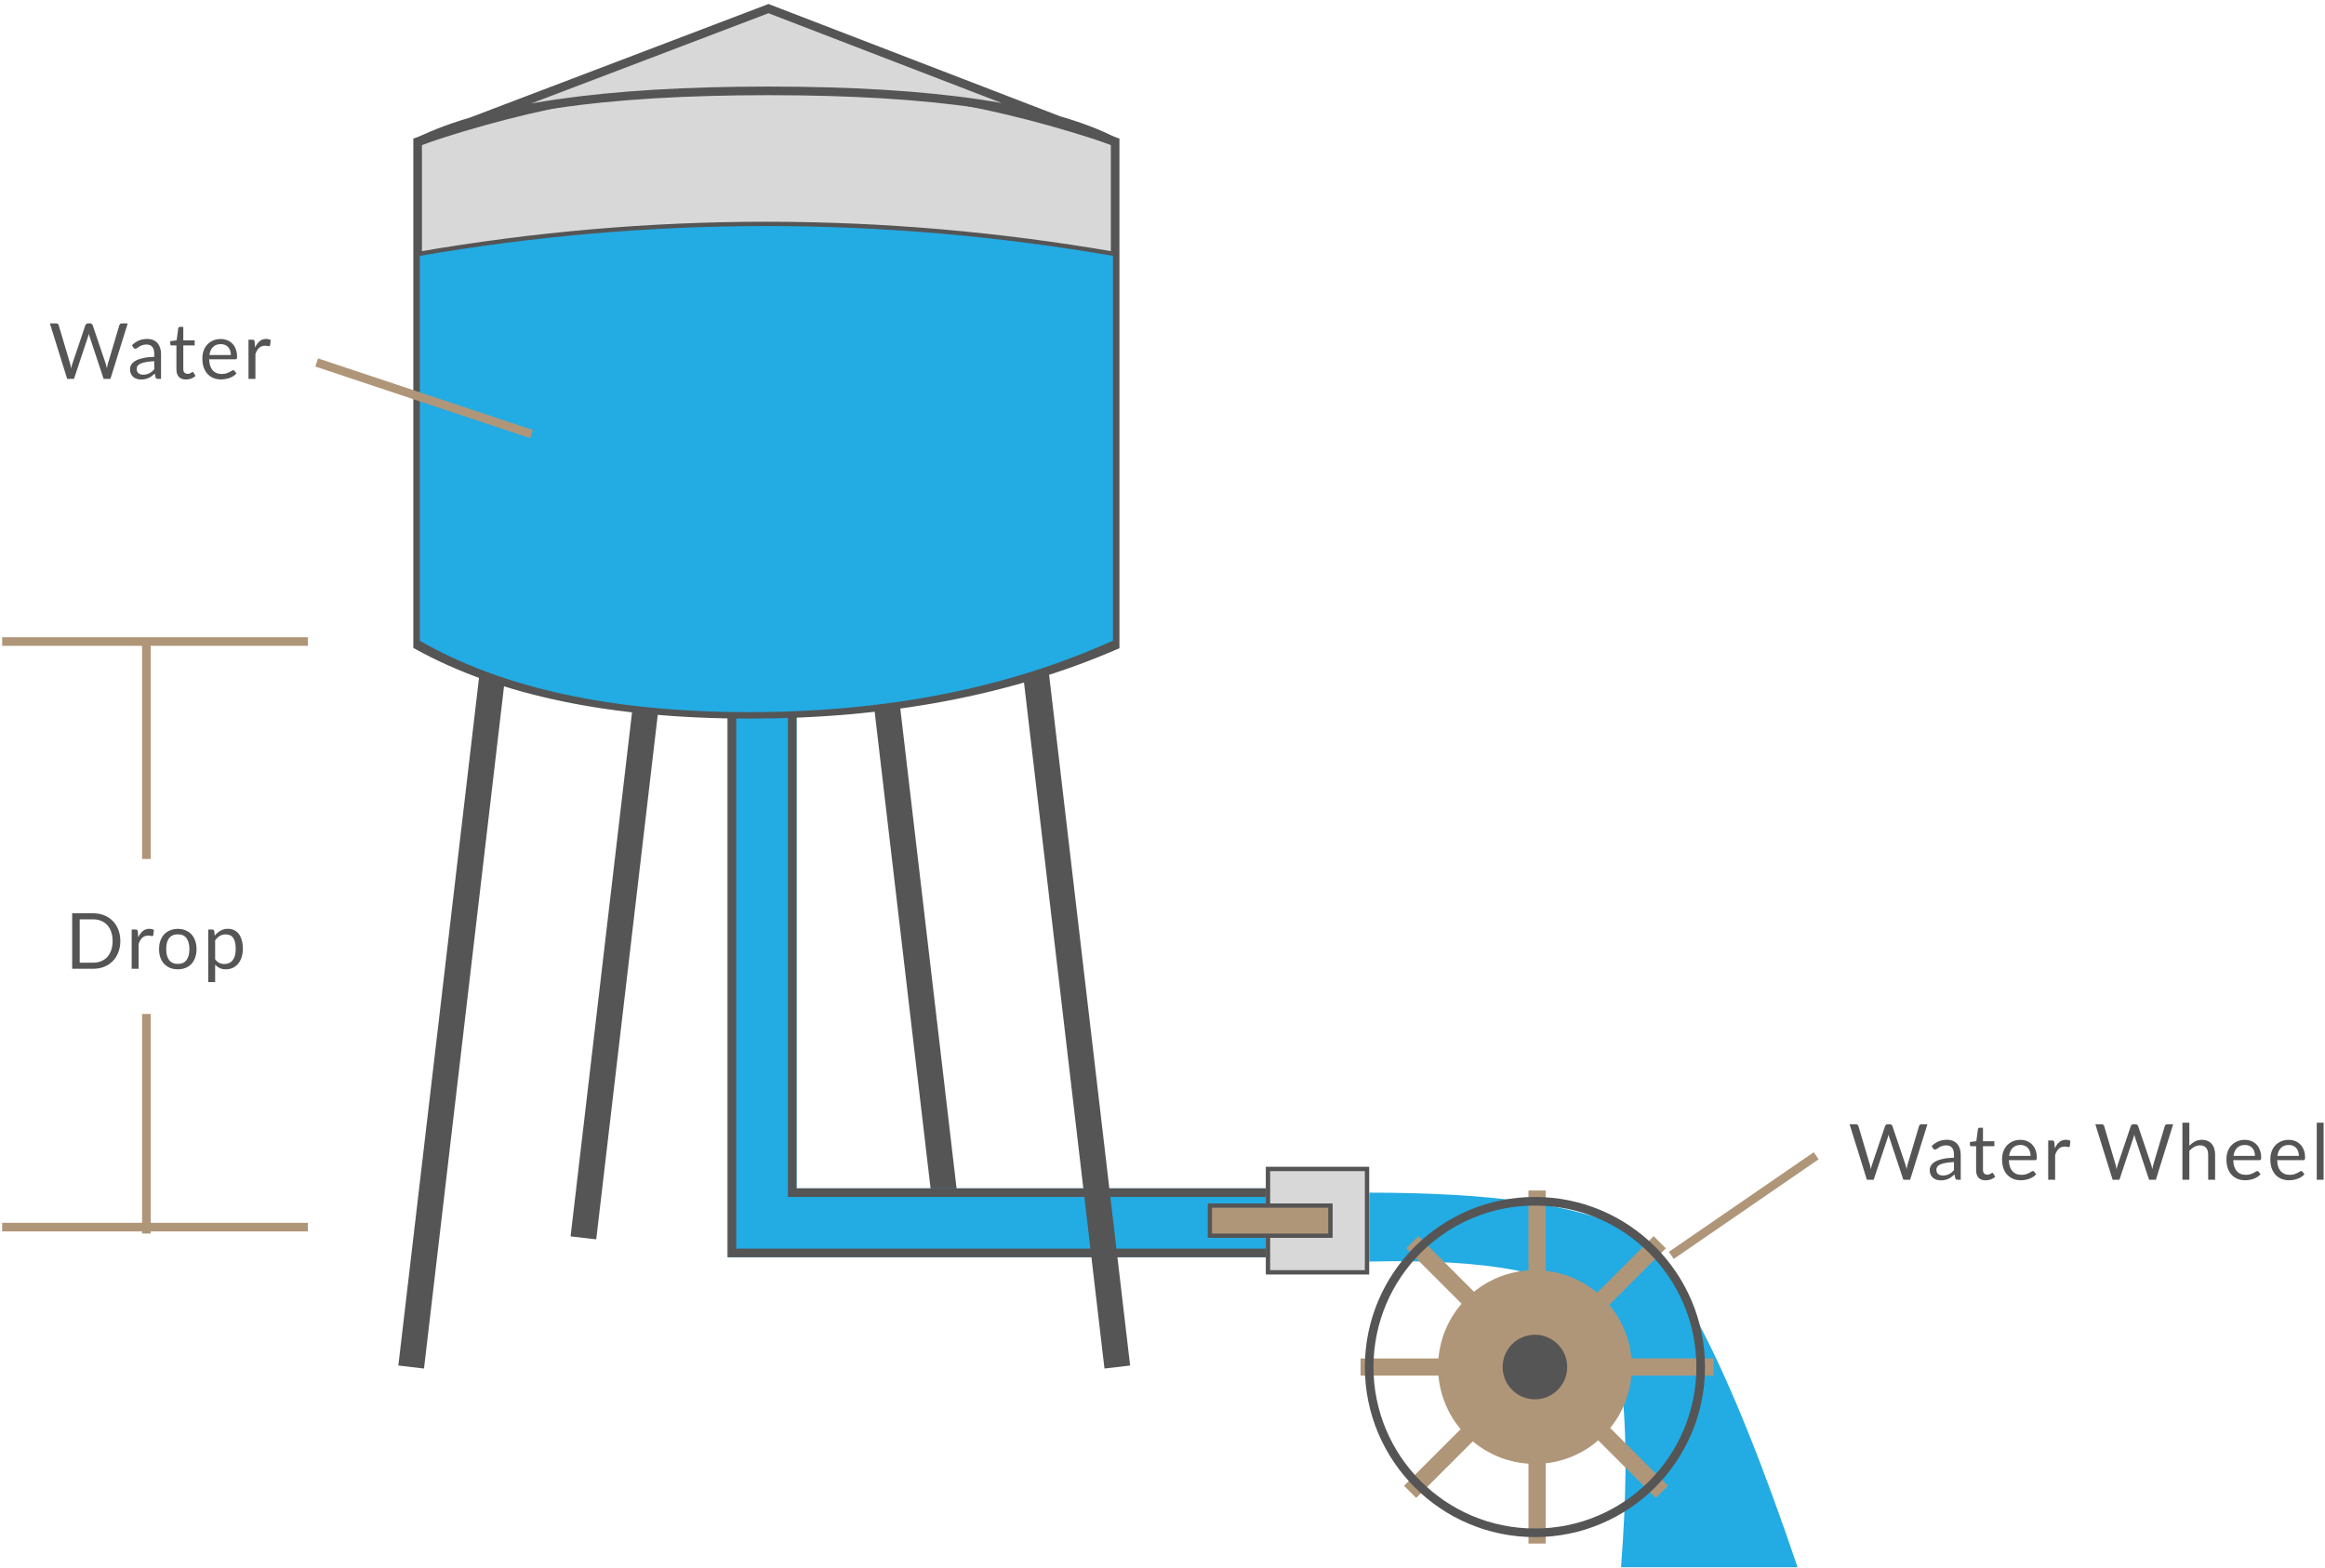
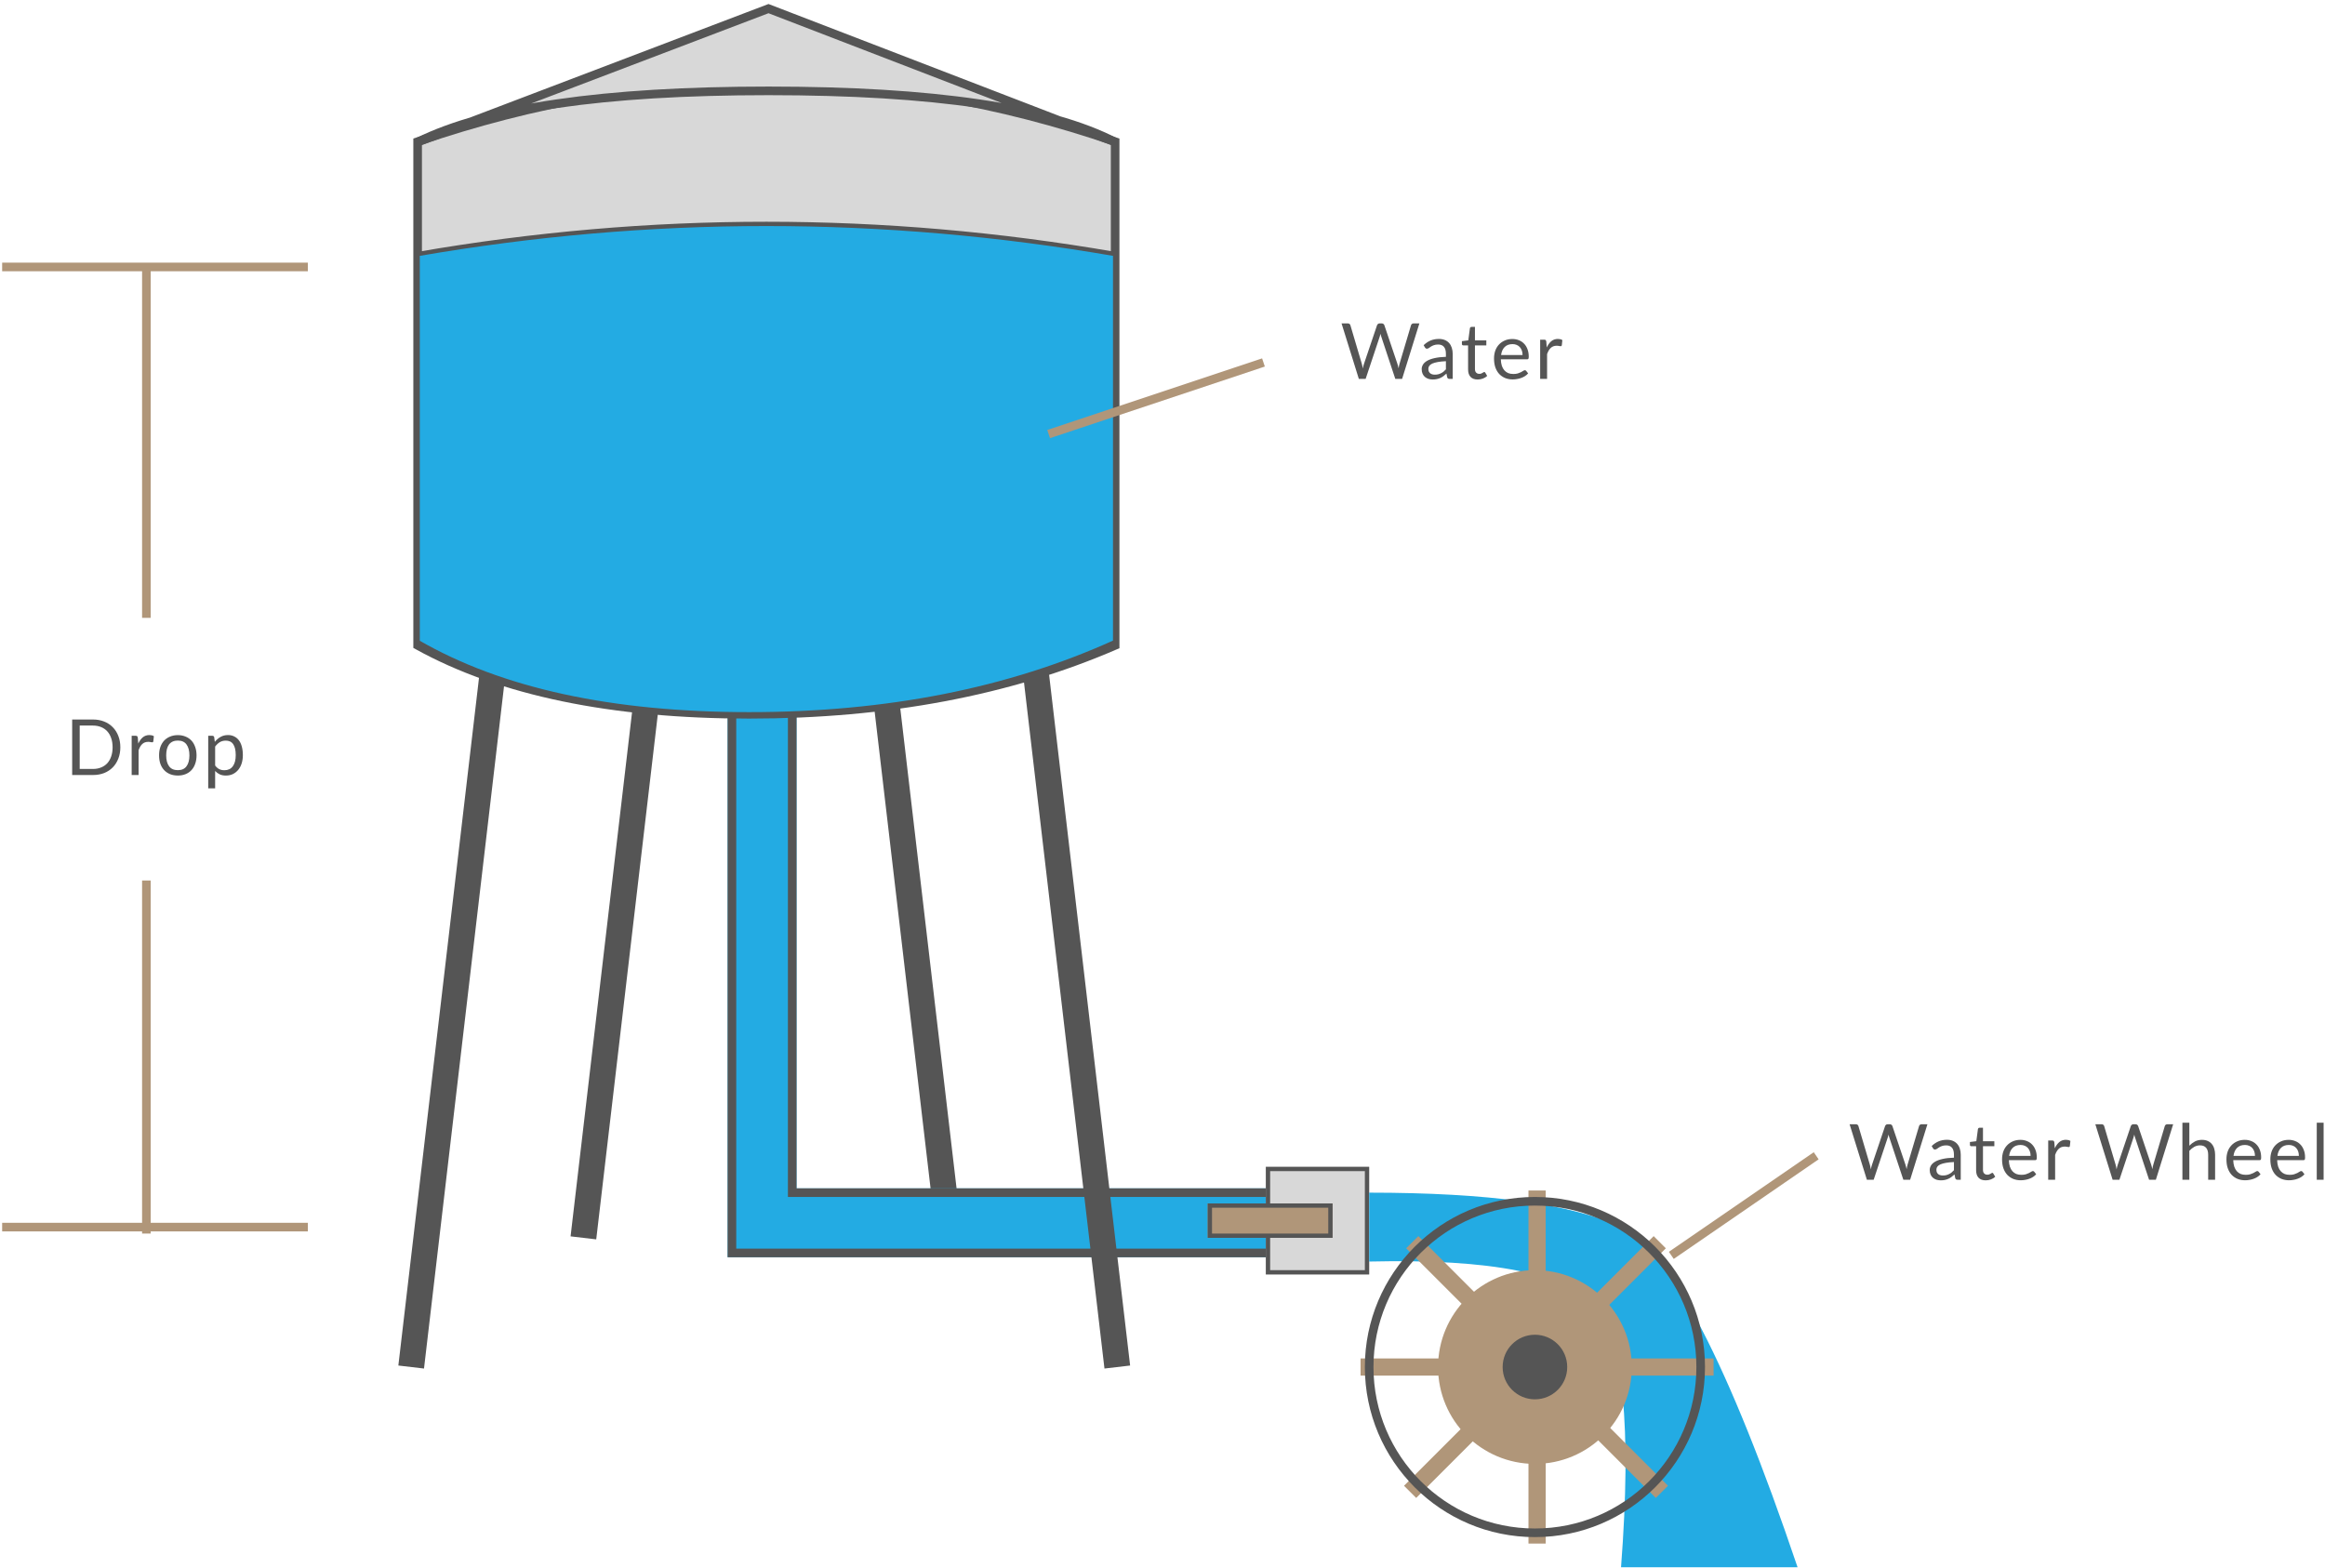
<svg xmlns="http://www.w3.org/2000/svg" xmlns:xlink="http://www.w3.org/1999/xlink" width="540px" height="364px" viewBox="0 0 540 364" version="1.1">
  <defs>
    <path d="M90,274 L90,158 L74,158 L74,282 L74,290 L201,290 L201,274 L90,274 Z" id="path-1" />
    <rect id="path-2" x="14" y="0" width="24" height="25" />
    <rect id="path-3" x="11" y="-2" width="8" height="29" />
  </defs>
  <g id="Page-1" stroke="none" stroke-width="1" fill="none" fill-rule="evenodd">
    <g id="Letter" transform="translate(-627, -65)">
      <g id="Water_Tower_w_Wheel" transform="translate(628, 67)">
        <g id="Water-Tower" transform="translate(94, 0)">
          <path d="M40.5,123.5 L59.5,285.5" id="Line-Copy-2" stroke="#555555" stroke-width="6" transform="translate(50, 204.5) scale(-1, 1) translate(-50, -204.5) " />
          <path d="M106.5,123.5 L125.5,285.5" id="Line-Copy-3" stroke="#555555" stroke-width="6" />
          <g id="Combined-Shape">
            <use fill="#23ABE3" fill-rule="evenodd" xlink:href="#path-1" />
            <path stroke="#555555" stroke-width="2" d="M89,159 L75,159 L75,289 L200,289 L200,275 L89,275 L89,159 Z" />
          </g>
          <path d="M145.5,153.5 L164.5,315.5" id="Line" stroke="#555555" stroke-width="6" />
          <path d="M0.5,153.5 L19.5,315.5" id="Line-Copy" stroke="#555555" stroke-width="6" transform="translate(10, 234.5) scale(-1, 1) translate(-10, -234.5) " />
          <path d="M2,30.895 L2,147.895 C21.333,158.561 47,163.895 79,163.895 C111,163.895 139.333,158.561 164,147.895 L164,30.895 C137,21.632 110,17 83,17 C56,17 29,21.632 2,30.895 Z" id="Path-3" stroke="#555555" stroke-width="2" fill="#D8D8D8" />
          <path d="M2,57 L2,147.109 C21.333,158.299 47,163.895 79,163.895 C111,163.895 139.333,158.299 164,147.109 L164,57 C137,52.333 110,50 83,50 C56,50 29,52.333 2,57 Z" id="Path-3-Copy" stroke="#555555" fill="#23ABE3" />
          <path d="M2,31 L83.491,0 L164,31 C148.636,23.07 121.8,19.105 83.491,19.105 C45.182,19.105 18.018,23.07 2,31 Z" id="Path-2" stroke="#555555" stroke-width="2" fill="#D8D8D8" />
        </g>
        <g id="Valve" transform="translate(279, 269)">
          <g id="Rectangle-2">
            <use fill="#D8D8D8" fill-rule="evenodd" xlink:href="#path-2" />
            <rect stroke="#555555" stroke-width="1" x="14.5" y="0.5" width="23" height="24" />
          </g>
          <g id="Rectangle-3" transform="translate(15, 12.5) rotate(-270) translate(-15, -12.5) ">
            <use fill="#B09679" fill-rule="evenodd" xlink:href="#path-3" />
            <rect stroke="#555555" stroke-width="1" x="11.5" y="-1.5" width="7" height="28" />
          </g>
        </g>
        <path d="M317,275 C344.667,275 364.167,277.667 375.5,283 C386.833,288.333 400.5,314.667 416.5,362 L375.5,362 C378,329.333 376,309.167 369.5,301.5 C363,293.833 345.5,290.333 317,291 L317,275 Z" id="Path-4" fill="#23ABE3" />
-         <g id="Labels" transform="translate(0, 68)">
-           <path d="M69.5,79 L0.5,79" id="Line-2" stroke="#B09679" stroke-width="2" stroke-linecap="square" />
-           <path d="M69.5,215 L0.5,215" id="Line-2-Copy" stroke="#B09679" stroke-width="2" stroke-linecap="square" />
-           <path d="M33,79.5 L33,128.5" id="Line-3" stroke="#B09679" stroke-width="2" stroke-linecap="square" />
-           <path d="M33,166.5 L33,215.5" id="Line-3-Copy" stroke="#B09679" stroke-width="2" stroke-linecap="square" />
-           <path d="M73.5,14.5 L121.5,30.5" id="Line-4" stroke="#B09679" stroke-width="2" stroke-linecap="square" />
-           <path d="M388,221 L420,199" id="Line-4-Copy" stroke="#B09679" stroke-width="2" stroke-linecap="square" />
+         <g id="Labels" transform="translate(0, 59)">
+           <path d="M69.5,1 L0.5,1" id="Line-2" stroke="#B09679" stroke-width="2" stroke-linecap="square" />
+           <path d="M69.5,224 L0.5,224" id="Line-2-Copy" stroke="#B09679" stroke-width="2" stroke-linecap="square" />
+           <path d="M33,1.5 L33,81.5" id="Line-3" stroke="#B09679" stroke-width="2" stroke-linecap="square" />
+           <path d="M33,144.5 L33,224.5" id="Line-3-Copy" stroke="#B09679" stroke-width="2" stroke-linecap="square" />
+           <path d="M243.5,23.5 L291.5,39.5" id="Line-4" stroke="#B09679" stroke-width="2" stroke-linecap="square" transform="translate(267.5, 31.5) scale(-1, 1) translate(-267.5, -31.5) " />
+           <path d="M388,230 L420,208" id="Line-4-Copy" stroke="#B09679" stroke-width="2" stroke-linecap="square" />
          <text id="Water" font-family="Lato-Regular, Lato" font-size="18" font-weight="normal" letter-spacing="0.695" fill="#555555">
-             <tspan x="10.305" y="18">Water</tspan>
+             <tspan x="310.305" y="27">Water</tspan>
          </text>
          <text id="Water-Wheel" font-family="Lato-Regular, Lato" font-size="18" font-weight="normal" letter-spacing="0.695" fill="#555555">
-             <tspan x="428.302" y="204">Water Wheel</tspan>
+             <tspan x="428.302" y="213">Water Wheel</tspan>
          </text>
          <text id="Drop" font-family="Lato-Regular, Lato" font-size="18" font-weight="normal" letter-spacing="0.695" fill="#555555">
-             <tspan x="14.121" y="155">Drop</tspan>
+             <tspan x="14.121" y="119">Drop</tspan>
          </text>
        </g>
        <g id="Water-Wheel" transform="translate(316, 276)">
          <path d="M40,0.5 L40,78.5" id="Line-5" stroke="#B09679" stroke-width="4" stroke-linecap="square" />
          <path d="M40,0.5 L40,78.5" id="Line-5-Copy" stroke="#B09679" stroke-width="4" stroke-linecap="square" transform="translate(40, 39.5) rotate(-270) translate(-40, -39.5) " />
          <path d="M40,0.5 L40,78.5" id="Line-5-Copy-2" stroke="#B09679" stroke-width="4" stroke-linecap="square" transform="translate(40, 39.5) rotate(-225) translate(-40, -39.5) " />
          <path d="M11.923,67.077 L67.077,11.923" id="Line-5-Copy-3" stroke="#B09679" stroke-width="4" stroke-linecap="square" />
          <circle id="Oval-Copy-2" stroke="#555555" stroke-width="2" cx="39.5" cy="39.5" r="38.5" />
          <circle id="Oval" fill="#B09679" cx="39.5" cy="39.5" r="22.5" />
          <circle id="Oval-Copy" fill="#555555" cx="39.5" cy="39.5" r="7.5" />
        </g>
      </g>
    </g>
  </g>
</svg>
